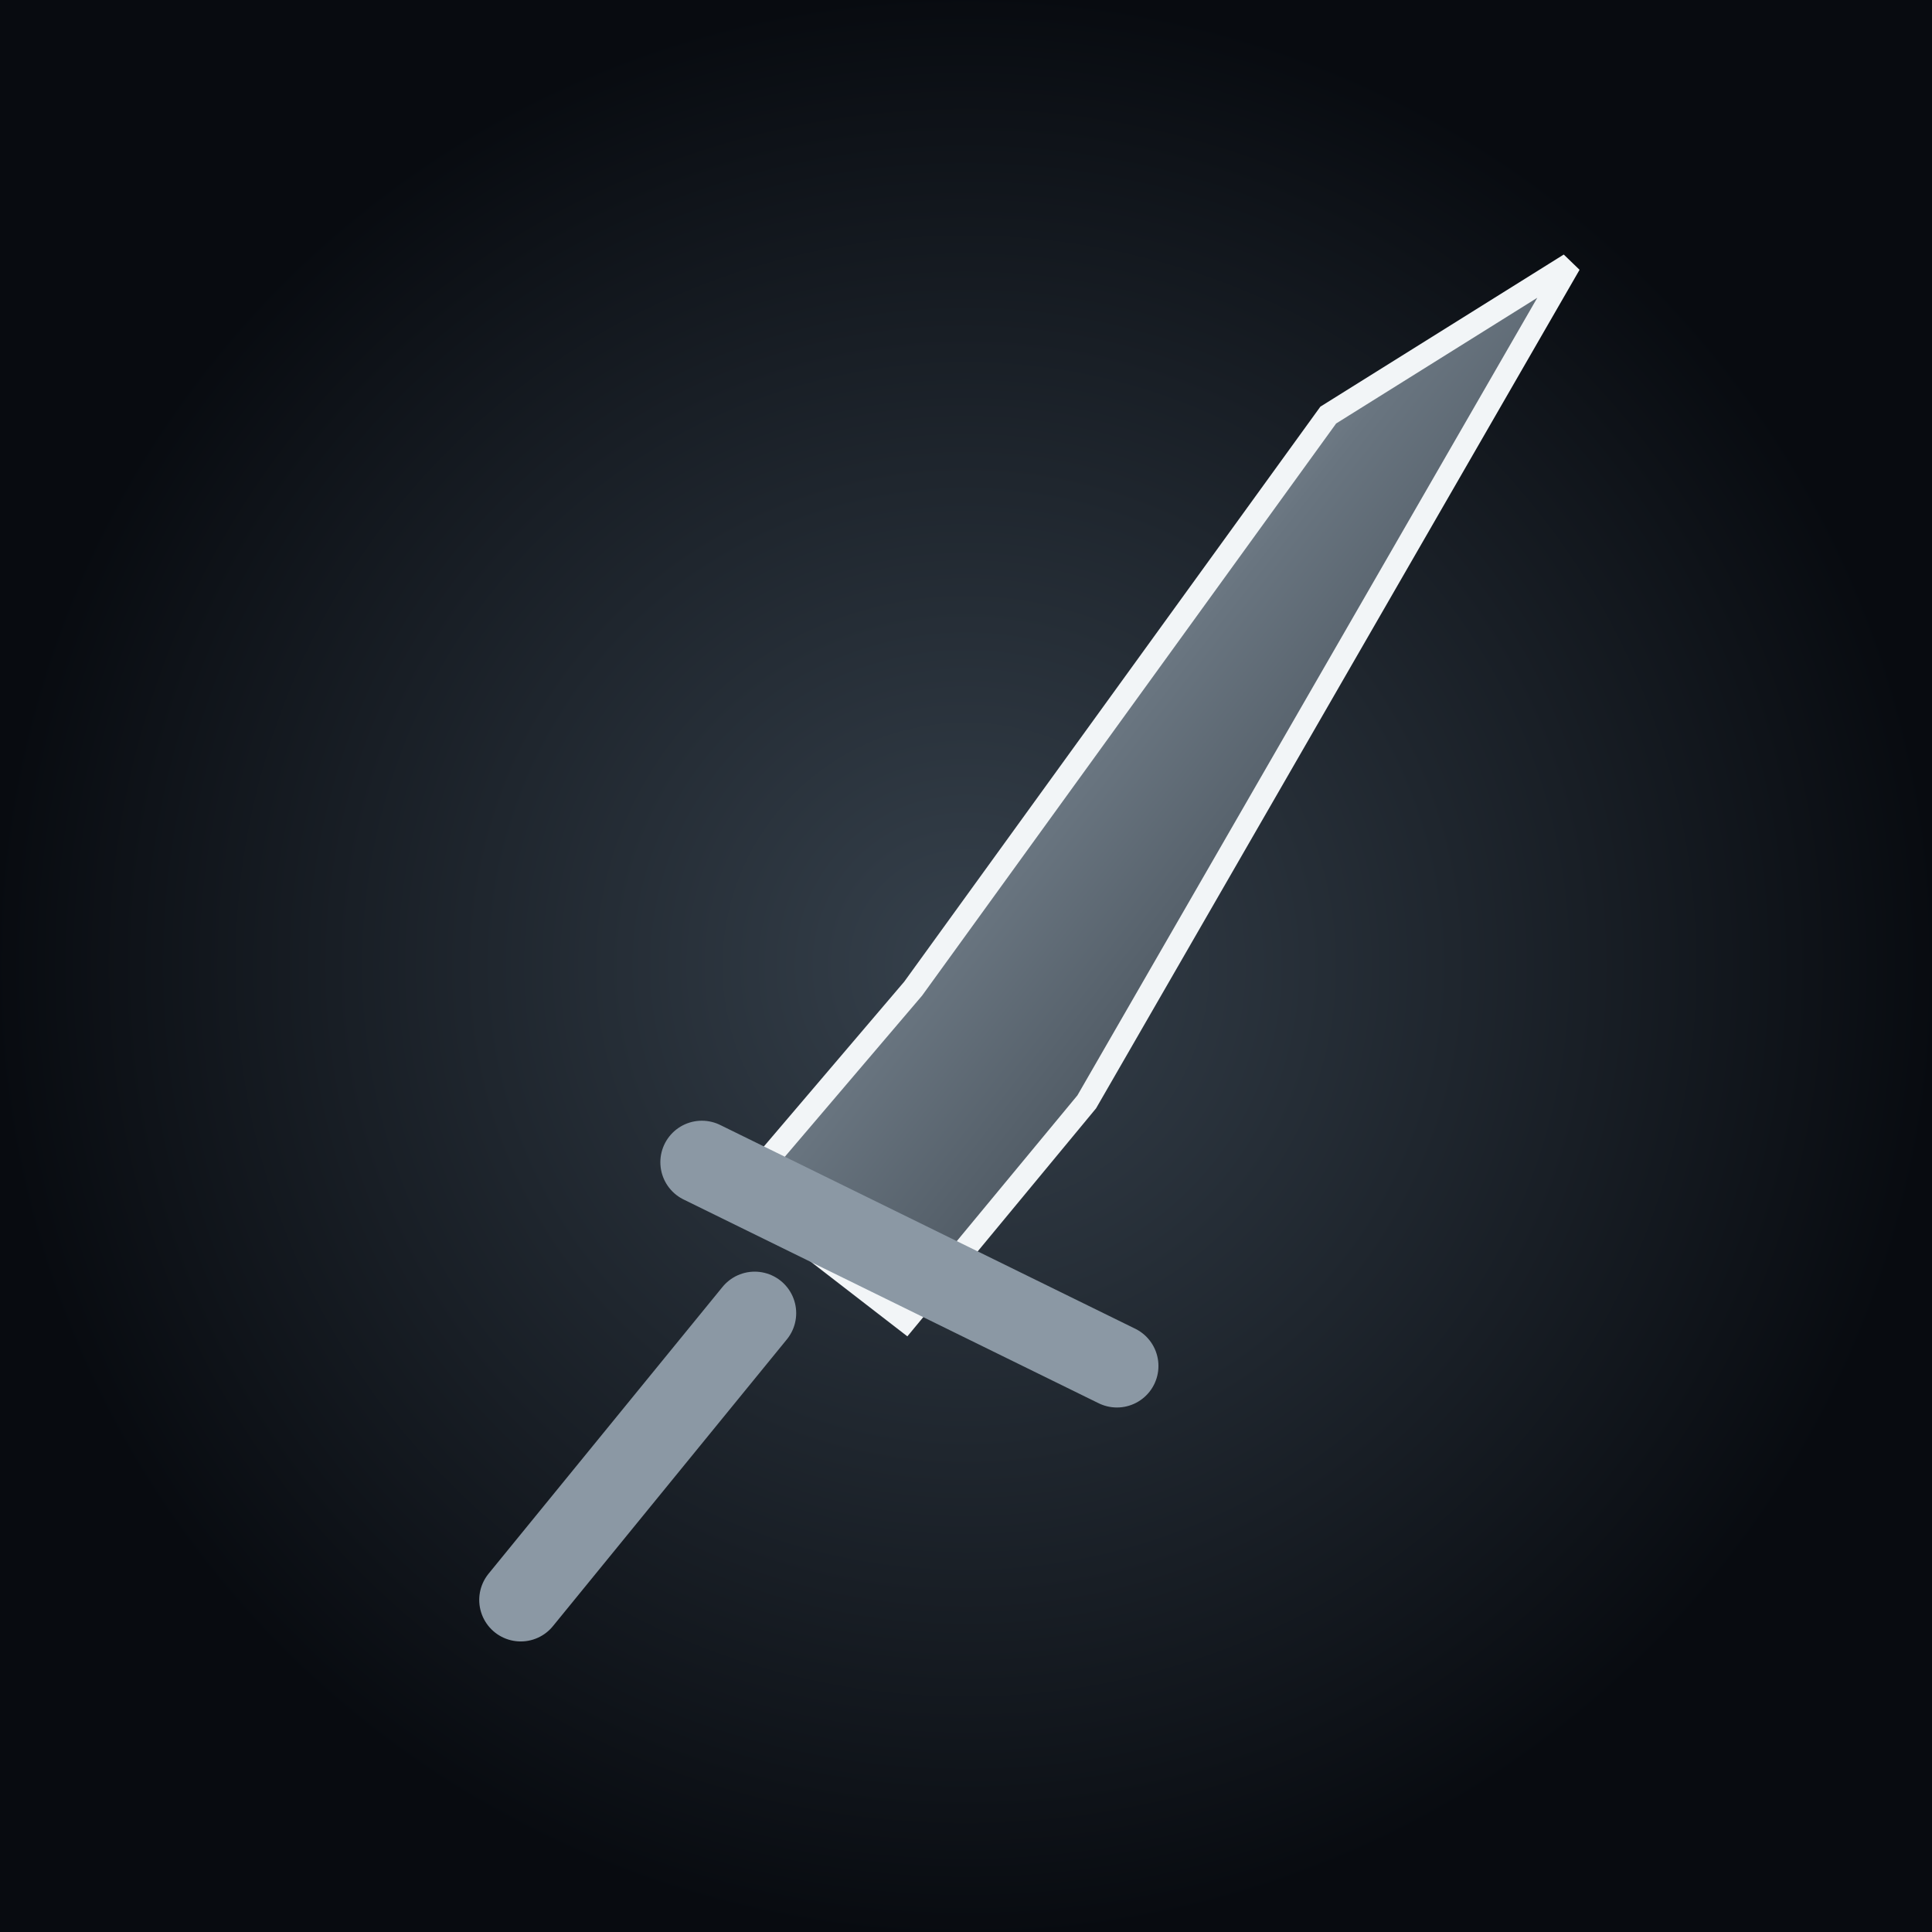
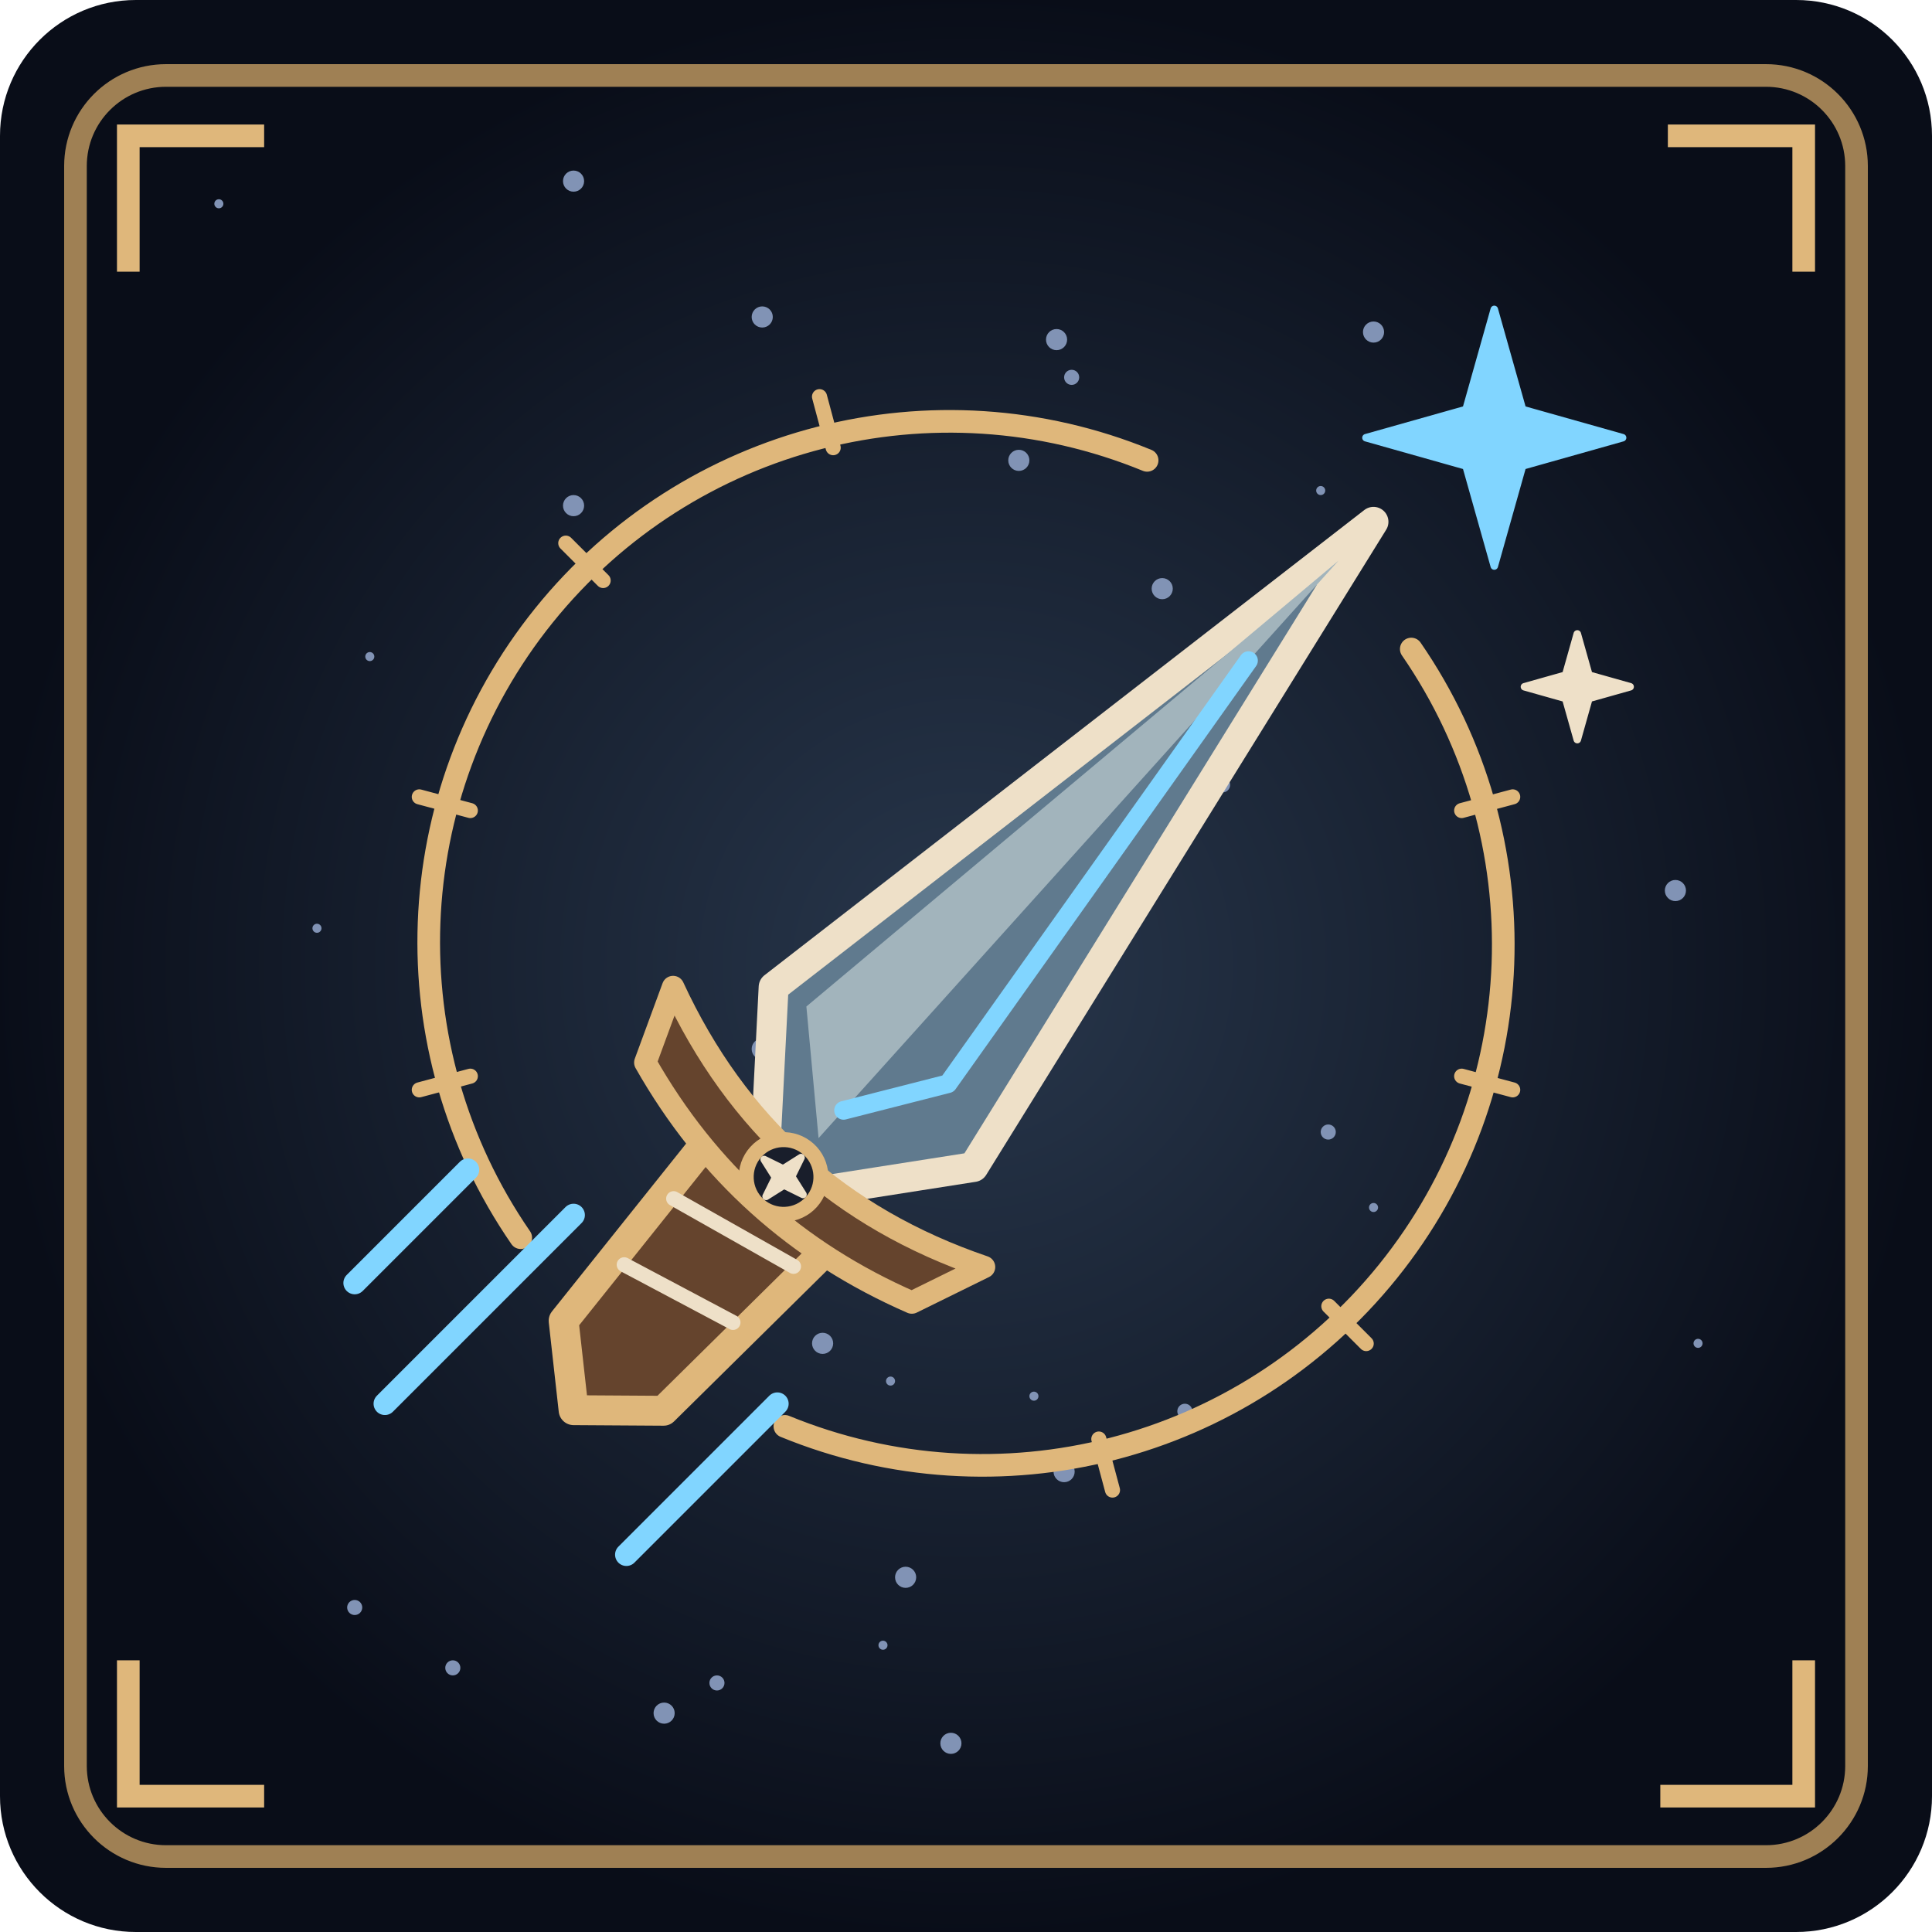
<svg xmlns="http://www.w3.org/2000/svg" width="256" height="256" viewBox="0 0 256 256">
  <defs>
-     <radialGradient id="bg">
-       <stop stop-color="#36414c" />
-       <stop offset="1" stop-color="#080b10" />
+     <radialGradient id="sky">
+       <stop stop-color="#28374c" />
+       <stop offset="1" stop-color="#090d18" />
    </radialGradient>
-     <linearGradient id="metal" x2="1" y2="1">
-       <stop stop-color="#eef3f7" />
-       <stop offset=".45" stop-color="#697580" />
-       <stop offset="1" stop-color="#161d24" />
-     </linearGradient>
  </defs>
-   <rect width="256" height="256" fill="url(#bg)" />
-   <path d="M120 175 L144 146 L208 35 L176 55 L121 131 L98 158Z" fill="url(#metal)" stroke="#f2f5f7" stroke-width="3" />
-   <path d="M93 154L148 181M100 174L69 212" stroke="#8b98a4" stroke-width="11" stroke-linecap="round" />
+   <rect width="256" height="256" rx="18" fill="url(#sky)" />
+   <rect x="10" y="10" width="236" height="236" rx="12" fill="none" stroke="#9f8054" stroke-width="3" />
+   <circle cx="154" cy="78" r="1.4" fill="#8193b5" stroke="none" stroke-width="0" />
+   <circle cx="101" cy="42" r="1.4" fill="#8193b5" stroke="none" stroke-width="0" />
+   <circle cx="117" cy="218" r="0.6" fill="#8193b5" stroke="none" stroke-width="0" />
+   <circle cx="141" cy="195" r="1.4" fill="#8193b5" stroke="none" stroke-width="0" />
+   <circle cx="175" cy="65" r="0.6" fill="#8193b5" stroke="none" stroke-width="0" />
+   <circle cx="101" cy="139" r="1.4" fill="#8193b5" stroke="none" stroke-width="0" />
+   <circle cx="85" cy="166" r="1" fill="#8193b5" stroke="none" stroke-width="0" />
+   <circle cx="120" cy="209" r="1.4" fill="#8193b5" stroke="none" stroke-width="0" />
+   <circle cx="60" cy="221" r="1" fill="#8193b5" stroke="none" stroke-width="0" />
+   <circle cx="95" cy="223" r="1" fill="#8193b5" stroke="none" stroke-width="0" />
+   <circle cx="42" cy="123" r="0.6" fill="#8193b5" stroke="none" stroke-width="0" />
+   <circle cx="157" cy="187" r="1" fill="#8193b5" stroke="none" stroke-width="0" />
+   <circle cx="182" cy="44" r="1.4" fill="#8193b5" stroke="none" stroke-width="0" />
+   <circle cx="176" cy="150" r="1" fill="#8193b5" stroke="none" stroke-width="0" />
+   <circle cx="118" cy="183" r="0.6" fill="#8193b5" stroke="none" stroke-width="0" />
+   <circle cx="162" cy="104" r="1" fill="#8193b5" stroke="none" stroke-width="0" />
+   <circle cx="135" cy="61" r="1.4" fill="#8193b5" stroke="none" stroke-width="0" />
+   <circle cx="118" cy="121" r="0.6" fill="#8193b5" stroke="none" stroke-width="0" />
+   <circle cx="140" cy="45" r="1.4" fill="#8193b5" stroke="none" stroke-width="0" />
+   <circle cx="29" cy="27" r="0.6" fill="#8193b5" stroke="none" stroke-width="0" />
+   <circle cx="145" cy="130" r="1" fill="#8193b5" stroke="none" stroke-width="0" />
+   <circle cx="117" cy="148" r="1.4" fill="#8193b5" stroke="none" stroke-width="0" />
+   <circle cx="76" cy="24" r="1.4" fill="#8193b5" stroke="none" stroke-width="0" />
+   <circle cx="81" cy="182" r="1" fill="#8193b5" stroke="none" stroke-width="0" />
+   <circle cx="142" cy="50" r="1" fill="#8193b5" stroke="none" stroke-width="0" />
+   <circle cx="109" cy="178" r="1.4" fill="#8193b5" stroke="none" stroke-width="0" />
+   <circle cx="49" cy="87" r="0.6" fill="#8193b5" stroke="none" stroke-width="0" />
+   <circle cx="137" cy="185" r="0.6" fill="#8193b5" stroke="none" stroke-width="0" />
+   <circle cx="222" cy="118" r="1.4" fill="#8193b5" stroke="none" stroke-width="0" />
+   <circle cx="47" cy="213" r="1" fill="#8193b5" stroke="none" stroke-width="0" />
+   <circle cx="88" cy="227" r="1.4" fill="#8193b5" stroke="none" stroke-width="0" />
+   <circle cx="182" cy="160" r="0.6" fill="#8193b5" stroke="none" stroke-width="0" />
+   <circle cx="126" cy="231" r="1.4" fill="#8193b5" stroke="none" stroke-width="0" />
+   <circle cx="225" cy="178" r="0.6" fill="#8193b5" stroke="none" stroke-width="0" />
+   <circle cx="76" cy="67" r="1.4" fill="#8193b5" stroke="none" stroke-width="0" />
+   <path d="M69 164 A69 69 0 0 1 152 61 M187 86 A69 69 0 0 1 104 189" fill="none" stroke="#dfb77b" stroke-width="3" stroke-linecap="round" stroke-linejoin="round" />
+   <path d="M193.68 142.60 L200.44 144.41" fill="none" stroke="#dfb77b" stroke-width="2" stroke-linecap="round" stroke-linejoin="round" />
+   <path d="M176.08 173.08 L181.03 178.03" fill="none" stroke="#dfb77b" stroke-width="2" stroke-linecap="round" stroke-linejoin="round" />
+   <path d="M145.60 190.68 L147.41 197.44" fill="none" stroke="#dfb77b" stroke-width="2" stroke-linecap="round" stroke-linejoin="round" />
+   <path d="M79.92 173.08 L74.97 178.03" fill="none" stroke="#dfb77b" stroke-width="2" stroke-linecap="round" stroke-linejoin="round" />
+   <path d="M62.32 142.60 L55.56 144.41" fill="none" stroke="#dfb77b" stroke-width="2" stroke-linecap="round" stroke-linejoin="round" />
+   <path d="M62.32 107.40 L55.56 105.59" fill="none" stroke="#dfb77b" stroke-width="2" stroke-linecap="round" stroke-linejoin="round" />
+   <path d="M79.92 76.92 L74.97 71.97" fill="none" stroke="#dfb77b" stroke-width="2" stroke-linecap="round" stroke-linejoin="round" />
+   <path d="M110.40 59.32 L108.59 52.56" fill="none" stroke="#dfb77b" stroke-width="2" stroke-linecap="round" stroke-linejoin="round" />
+   <path d="M176.08 76.92 L181.03 71.97" fill="none" stroke="#dfb77b" stroke-width="2" stroke-linecap="round" stroke-linejoin="round" />
+   <path d="M193.68 107.40 L200.44 105.59" fill="none" stroke="#dfb77b" stroke-width="2" stroke-linecap="round" stroke-linejoin="round" />
+   <path d="M51 186 L76 161 M47 170 L62 155 M83 206 L103 186" fill="none" stroke="#81d5ff" stroke-width="3" stroke-linecap="round" stroke-linejoin="round" />
+   <g transform="translate(129 128) rotate(42) scale(0.99) translate(-128 -128)" opacity="1">
+     <path d="M117 166 L139 166 L137 200 L128 208 L119 200 Z" fill="#65442d" stroke="#dfb77b" stroke-width="4" stroke-linecap="round" stroke-linejoin="round" />
+     <path d="M119 178 L137 174 M120 189 L136 185" fill="none" stroke="#eee0c8" stroke-width="2" stroke-linecap="round" stroke-linejoin="round" />
+     <path d="M110 148 L128 48 L146 148 L133 164 L123 164 Z" fill="#607a8e" stroke="#eee0c8" stroke-width="4" stroke-linecap="round" stroke-linejoin="round" />
+     <path d="M128 55 L128 159 L115 147 Z" fill="#a2b4bc" stroke="none" stroke-width="0" stroke-linecap="round" stroke-linejoin="round" />
+     <path d="M128 73 L136 142 L128 154" fill="none" stroke="#81d5ff" stroke-width="2.5" stroke-linecap="round" stroke-linejoin="round" />
+     <path d="M100 157 Q128 169 156 157 L152 167 Q128 175 104 167 Z" fill="#65442d" stroke="#dfb77b" stroke-width="3" stroke-linecap="round" stroke-linejoin="round" />
+     <circle cx="128" cy="166" r="5" fill="#191e2b" stroke="#dfb77b" stroke-width="2" />
+     <path d="M128 162.5 L128.77 165.23 L131.5 166 L128.77 166.77 L128 169.5 L127.23 166.77 L124.5 166 L127.23 165.23 Z" fill="#eee0c8" stroke="#eee0c8" stroke-width="1" stroke-linecap="round" stroke-linejoin="round" />
+   </g>
+   <path d="M198 41 L201.74 54.26 L215 58 L201.74 61.74 L198 75 L194.26 61.74 L181 58 L194.26 54.26 Z" fill="#81d5ff" stroke="#81d5ff" stroke-width="1" stroke-linecap="round" stroke-linejoin="round" />
+   <path d="M209 84 L210.54 89.46 L216 91 L210.54 92.54 L209 98 L207.46 92.54 L202 91 L207.46 89.46 Z" fill="#eee0c8" stroke="#eee0c8" stroke-width="1" stroke-linecap="round" stroke-linejoin="round" />
+   <path d="M17 36V18H35 M221 18H239V36 M17 220V238H35 M220 238H239V220" fill="none" stroke="#dfb77b" stroke-width="3" />
</svg>
